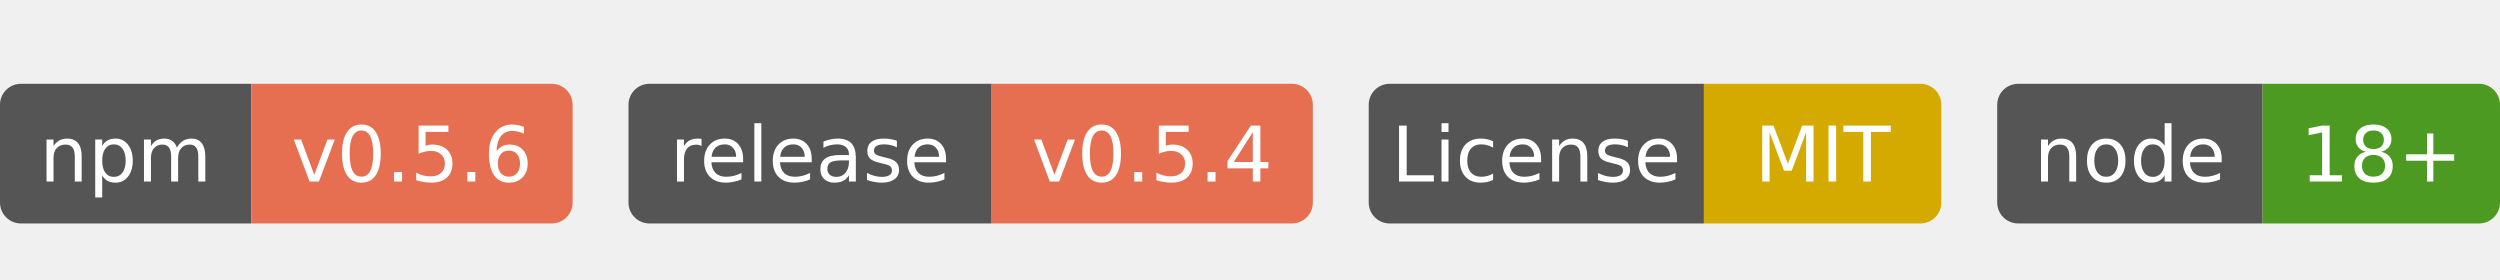
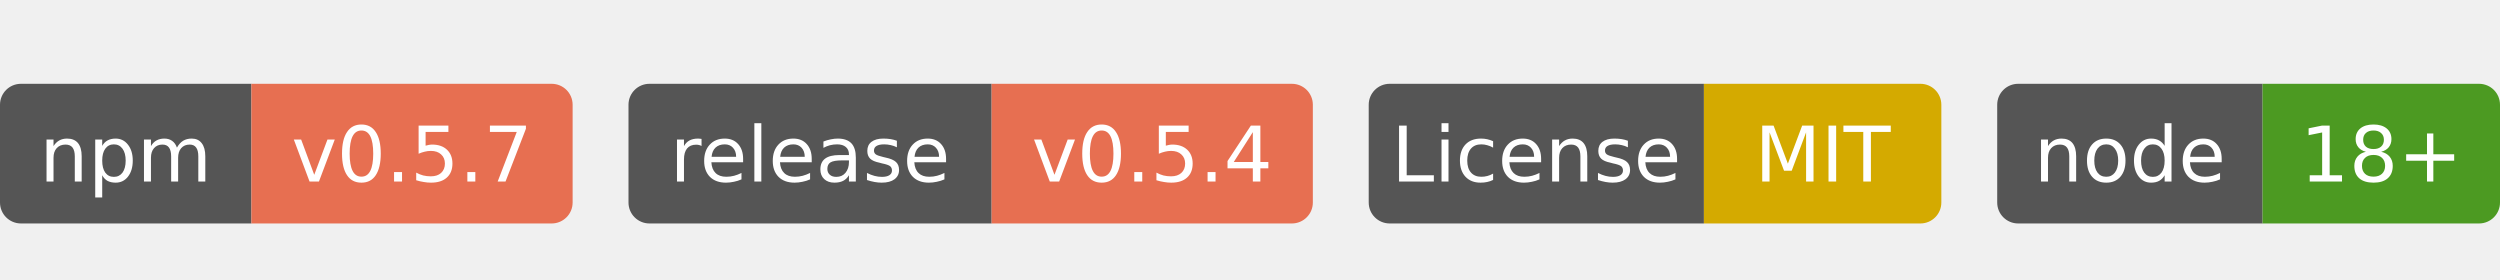
- <svg xmlns="http://www.w3.org/2000/svg" width="358" height="40" viewBox="0 0 358 40" role="img" aria-label="npm v0.5.6, release v0.5.4, MIT license, Node 18+">
+ <svg xmlns="http://www.w3.org/2000/svg" width="358" height="40" viewBox="0 0 358 40" role="img" aria-label="npm v0.5.7, release v0.5.4, MIT license, Node 18+">
  <defs>
    <clipPath id="npm">
      <rect x="0" y="12" width="82" height="20" rx="3" />
    </clipPath>
    <clipPath id="release">
      <rect x="90" y="12" width="98" height="20" rx="3" />
    </clipPath>
    <clipPath id="license">
      <rect x="196" y="12" width="82" height="20" rx="3" />
    </clipPath>
    <clipPath id="node">
      <rect x="286" y="12" width="72" height="20" rx="3" />
    </clipPath>
  </defs>
  <g clip-path="url(#npm)">
    <rect x="0" y="12" width="36" height="20" fill="#555" />
    <rect x="36" y="12" width="46" height="20" fill="#e76f51" />
  </g>
  <g clip-path="url(#release)">
    <rect x="90" y="12" width="52" height="20" fill="#555" />
    <rect x="142" y="12" width="46" height="20" fill="#e76f51" />
  </g>
  <g clip-path="url(#license)">
    <rect x="196" y="12" width="48" height="20" fill="#555" />
    <rect x="244" y="12" width="34" height="20" fill="#d4aa00" />
  </g>
  <g clip-path="url(#node)">
    <rect x="286" y="12" width="38" height="20" fill="#555" />
    <rect x="324" y="12" width="34" height="20" fill="#4c9a22" />
  </g>
  <g fill="#fff" font-family="Verdana,DejaVu Sans,sans-serif" font-size="11">
    <text x="18" y="26" text-anchor="middle">npm</text>
-     <text x="59" y="26" text-anchor="middle">v0.5.6</text>
+     <text x="59" y="26" text-anchor="middle">v0.5.7</text>
    <text x="116" y="26" text-anchor="middle">release</text>
    <text x="165" y="26" text-anchor="middle">v0.5.4</text>
    <text x="220" y="26" text-anchor="middle">License</text>
    <text x="261" y="26" text-anchor="middle">MIT</text>
    <text x="305" y="26" text-anchor="middle">node</text>
    <text x="341" y="26" text-anchor="middle">18+</text>
  </g>
</svg>
